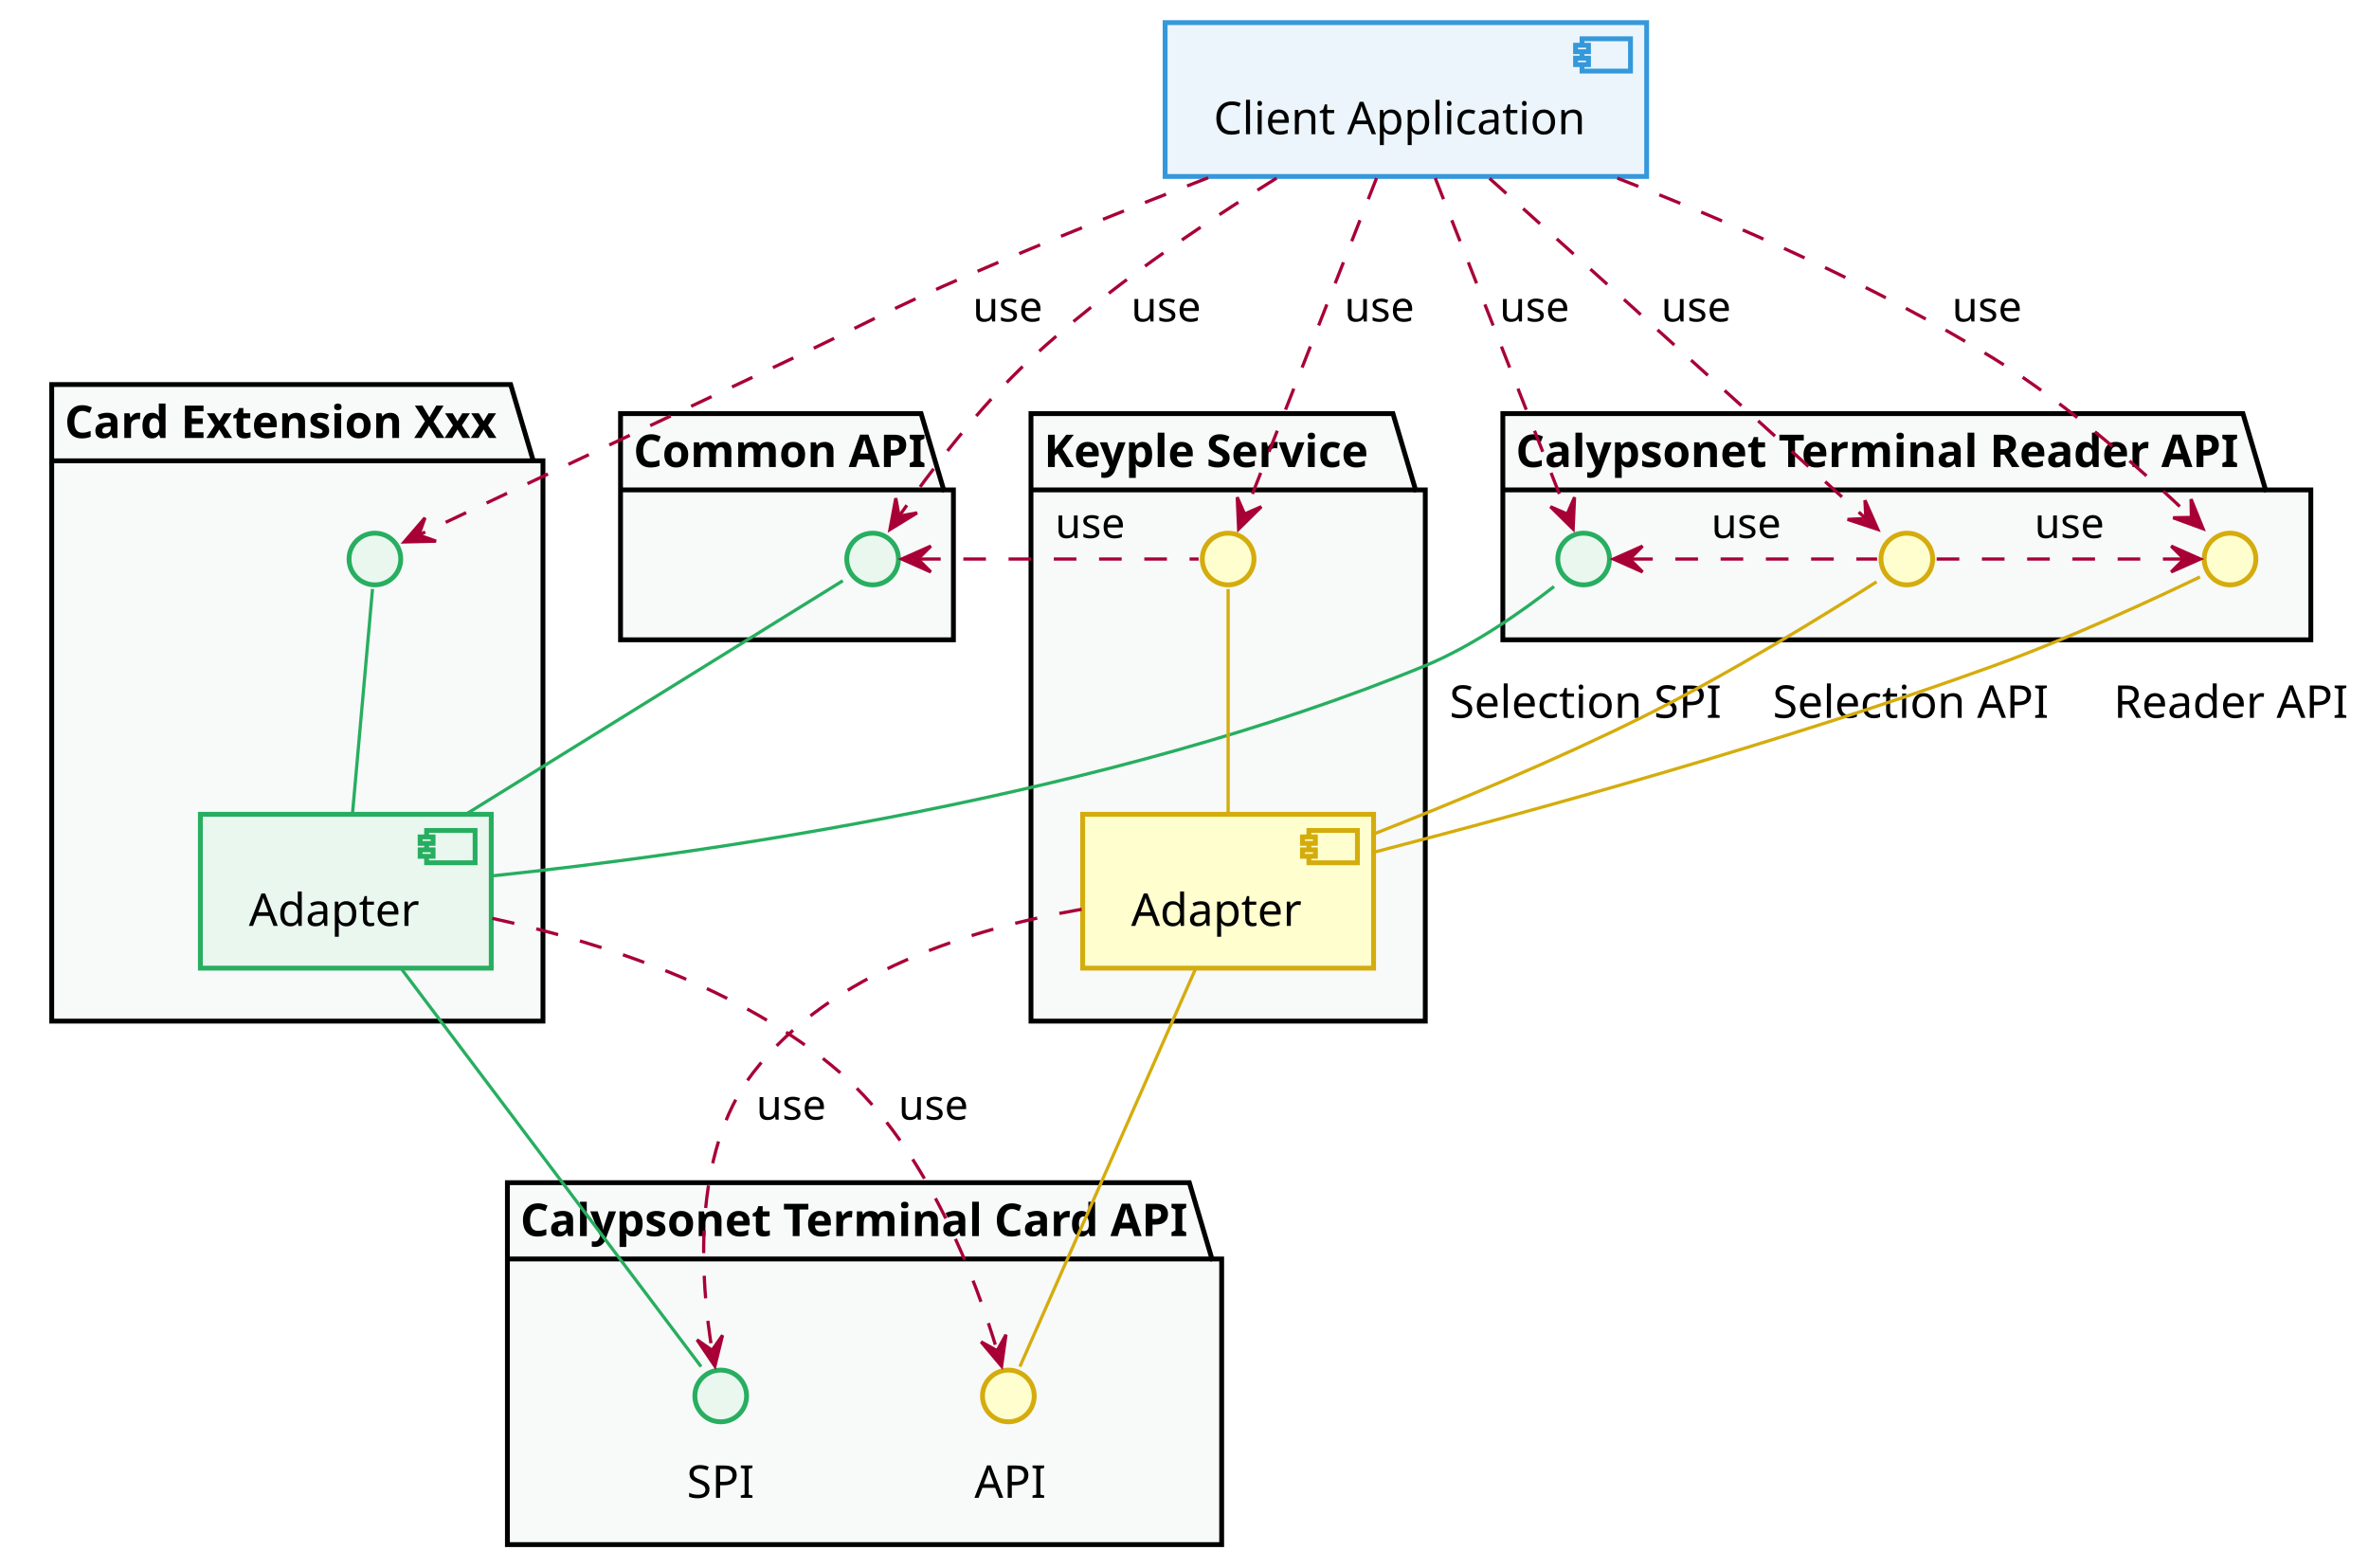
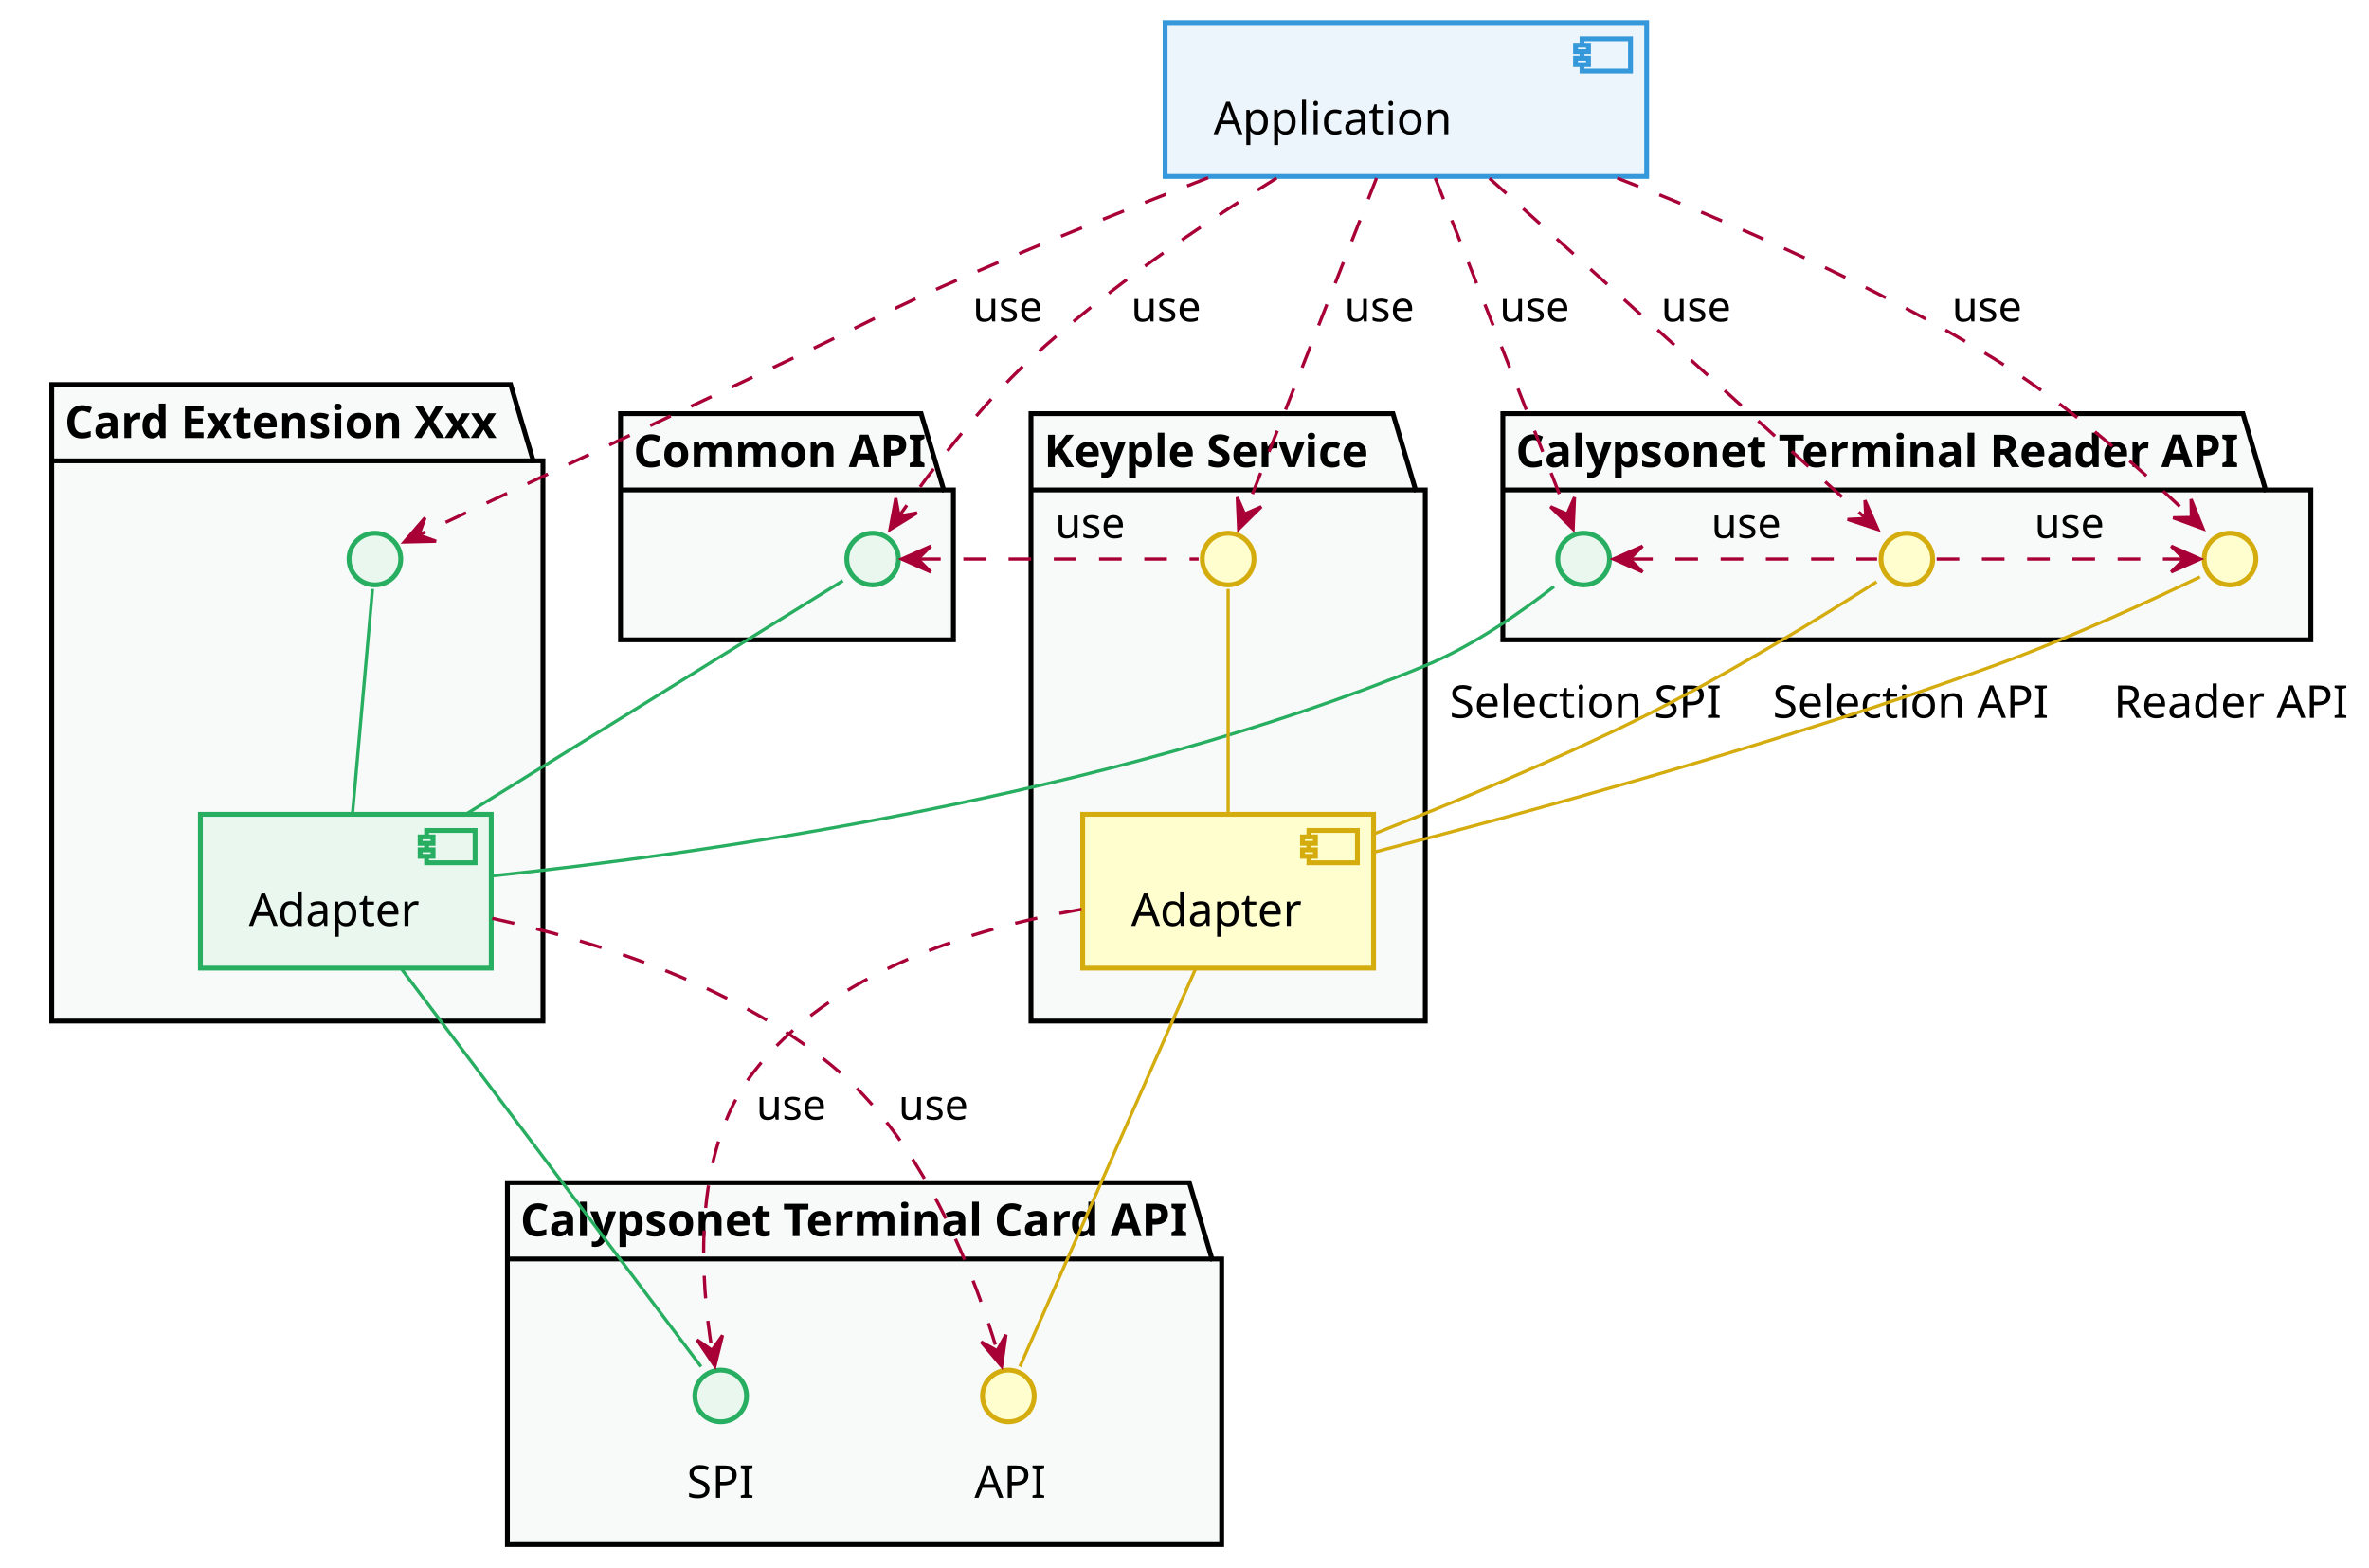
<svg xmlns="http://www.w3.org/2000/svg" contentScriptType="application/ecmascript" contentStyleType="text/css" height="485px" preserveAspectRatio="none" style="width:733px;height:485px;background:#FFFFFF;" version="1.1" viewBox="0 0 733 485" width="733px" zoomAndPan="magnify">
  <defs />
  <g>
    <polygon fill="#F8F9F9" points="192,128,285,128,292,151.609,295,151.609,295,198,192,198,192,128" style="stroke:#000000;stroke-width:1.5;" />
    <line style="stroke:#000000;stroke-width:1.5;" x1="192" x2="292" y1="151.609" y2="151.609" />
    <text fill="#000000" font-family="sans-serif" font-size="14" font-weight="bold" lengthAdjust="spacing" textLength="87" x="196" y="144.533">Common API</text>
    <polygon fill="#F8F9F9" points="16,119,158,119,165,142.609,168,142.609,168,316,16,316,16,119" style="stroke:#000000;stroke-width:1.5;" />
    <line style="stroke:#000000;stroke-width:1.5;" x1="16" x2="165" y1="142.609" y2="142.609" />
    <text fill="#000000" font-family="sans-serif" font-size="14" font-weight="bold" lengthAdjust="spacing" textLength="136" x="20" y="135.533">Card Extension Xxx</text>
    <polygon fill="#F8F9F9" points="465,128,694,128,701,151.609,715,151.609,715,198,465,198,465,128" style="stroke:#000000;stroke-width:1.5;" />
    <line style="stroke:#000000;stroke-width:1.5;" x1="465" x2="701" y1="151.609" y2="151.609" />
    <text fill="#000000" font-family="sans-serif" font-size="14" font-weight="bold" lengthAdjust="spacing" textLength="223" x="469" y="144.533">Calypsonet Terminal Reader API</text>
    <polygon fill="#F8F9F9" points="319,128,431,128,438,151.609,441,151.609,441,316,319,316,319,128" style="stroke:#000000;stroke-width:1.5;" />
    <line style="stroke:#000000;stroke-width:1.5;" x1="319" x2="438" y1="151.609" y2="151.609" />
    <text fill="#000000" font-family="sans-serif" font-size="14" font-weight="bold" lengthAdjust="spacing" textLength="106" x="323" y="144.533">Keyple Service</text>
    <polygon fill="#F8F9F9" points="157,366,368,366,375,389.609,378,389.609,378,478,157,478,157,366" style="stroke:#000000;stroke-width:1.5;" />
    <line style="stroke:#000000;stroke-width:1.5;" x1="157" x2="375" y1="389.609" y2="389.609" />
    <text fill="#000000" font-family="sans-serif" font-size="14" font-weight="bold" lengthAdjust="spacing" textLength="205" x="161" y="382.533">Calypsonet Terminal Card API</text>
    <ellipse cx="270" cy="173" fill="#E9F7EF" rx="8" ry="8" style="stroke:#27AE60;stroke-width:1.5;" />
    <ellipse cx="116" cy="173" fill="#E9F7EF" rx="8" ry="8" style="stroke:#27AE60;stroke-width:1.5;" />
    <rect fill="#E9F7EF" height="47.609" style="stroke:#27AE60;stroke-width:1.5;" width="90" x="62" y="252" />
    <rect fill="#E9F7EF" height="10" style="stroke:#27AE60;stroke-width:1.5;" width="15" x="132" y="257" />
    <rect fill="#E9F7EF" height="2" style="stroke:#27AE60;stroke-width:1.5;" width="4" x="130" y="259" />
    <rect fill="#E9F7EF" height="2" style="stroke:#27AE60;stroke-width:1.5;" width="4" x="130" y="263" />
    <text fill="#000000" font-family="sans-serif" font-size="14" lengthAdjust="spacing" textLength="50" x="77" y="286.533">Adapter</text>
    <ellipse cx="690" cy="173" fill="#FEFECE" rx="8" ry="8" style="stroke:#D4AC0D;stroke-width:1.5;" />
    <text fill="#000000" font-family="sans-serif" font-size="14" lengthAdjust="spacing" textLength="0" x="658" y="204.533" />
    <text fill="#000000" font-family="sans-serif" font-size="14" lengthAdjust="spacing" textLength="72" x="654" y="222.143">Reader API</text>
    <ellipse cx="590" cy="173" fill="#FEFECE" rx="8" ry="8" style="stroke:#D4AC0D;stroke-width:1.5;" />
    <text fill="#000000" font-family="sans-serif" font-size="14" lengthAdjust="spacing" textLength="0" x="552.5" y="204.533" />
    <text fill="#000000" font-family="sans-serif" font-size="14" lengthAdjust="spacing" textLength="83" x="548.5" y="222.143">Selection API</text>
    <ellipse cx="490" cy="173" fill="#E9F7EF" rx="8" ry="8" style="stroke:#27AE60;stroke-width:1.5;" />
    <text fill="#000000" font-family="sans-serif" font-size="14" lengthAdjust="spacing" textLength="0" x="452.5" y="204.533" />
    <text fill="#000000" font-family="sans-serif" font-size="14" lengthAdjust="spacing" textLength="83" x="448.5" y="222.143">Selection SPI</text>
    <ellipse cx="380" cy="173" fill="#FEFECE" rx="8" ry="8" style="stroke:#D4AC0D;stroke-width:1.5;" />
    <rect fill="#FEFECE" height="47.609" style="stroke:#D4AC0D;stroke-width:1.5;" width="90" x="335" y="252" />
    <rect fill="#FEFECE" height="10" style="stroke:#D4AC0D;stroke-width:1.5;" width="15" x="405" y="257" />
    <rect fill="#FEFECE" height="2" style="stroke:#D4AC0D;stroke-width:1.5;" width="4" x="403" y="259" />
    <rect fill="#FEFECE" height="2" style="stroke:#D4AC0D;stroke-width:1.5;" width="4" x="403" y="263" />
    <text fill="#000000" font-family="sans-serif" font-size="14" lengthAdjust="spacing" textLength="50" x="350" y="286.533">Adapter</text>
    <ellipse cx="223" cy="432" fill="#E9F7EF" rx="8" ry="8" style="stroke:#27AE60;stroke-width:1.5;" />
    <text fill="#000000" font-family="sans-serif" font-size="14" lengthAdjust="spacing" textLength="21" x="212.5" y="463.533">SPI</text>
    <ellipse cx="312" cy="432" fill="#FEFECE" rx="8" ry="8" style="stroke:#D4AC0D;stroke-width:1.5;" />
    <text fill="#000000" font-family="sans-serif" font-size="14" lengthAdjust="spacing" textLength="21" x="301.5" y="463.533">API</text>
    <rect fill="#EBF5FB" height="47.609" style="stroke:#3498DB;stroke-width:1.5;" width="149" x="360.5" y="7" />
    <rect fill="#EBF5FB" height="10" style="stroke:#3498DB;stroke-width:1.5;" width="15" x="489.5" y="12" />
    <rect fill="#EBF5FB" height="2" style="stroke:#3498DB;stroke-width:1.5;" width="4" x="487.5" y="14" />
    <rect fill="#EBF5FB" height="2" style="stroke:#3498DB;stroke-width:1.5;" width="4" x="487.5" y="18" />
-     <text fill="#000000" font-family="sans-serif" font-size="14" lengthAdjust="spacing" textLength="109" x="375.5" y="41.533">Client Application</text>
+     <text fill="#000000" font-family="sans-serif" font-size="14" lengthAdjust="spacing" textLength="109" x="375.5" y="41.533">Application</text>
    <path d="M260.769,179.72 C238.814,193.324 182.478,228.232 144.443,251.799 " fill="none" id="commonApi-extension" style="stroke:#27AE60;stroke-width:1.0;" />
    <path d="M480.836,181.51 C471.412,188.852 456.029,199.803 441,206 C342.607,246.574 217.721,264.188 152.055,271.081 " fill="none" id="selectionSpi-extension" style="stroke:#27AE60;stroke-width:1.0;" />
    <path d="M115.263,182.265 C113.928,197.247 111.064,229.392 109.085,251.601 " fill="none" id="specificCardExtensionApi-extension" style="stroke:#27AE60;stroke-width:1.0;" />
    <path d="M124.366,300.055 C150.785,335.129 199.808,400.211 216.918,422.926 " fill="none" id="extension-cardSpi" style="stroke:#27AE60;stroke-width:1.0;" />
    <path d="M380,182.265 C380,197.247 380,229.392 380,251.601 " fill="none" id="serviceApi-service" style="stroke:#D4AC0D;stroke-width:1.0;" />
    <path d="M680.709,178.539 C666.992,185.133 640.413,197.501 617,206 C551.34,229.835 473.212,251.291 425.112,263.735 " fill="none" id="readerApi-service" style="stroke:#D4AC0D;stroke-width:1.0;" />
    <path d="M580.64,180.05 C565.652,189.607 535.183,208.496 508,222 C481.075,235.376 449.926,248.326 425.098,258.077 " fill="none" id="selectionApi-service" style="stroke:#D4AC0D;stroke-width:1.0;" />
    <path d="M369.82,300.055 C354.333,335.129 325.595,400.211 315.565,422.926 " fill="none" id="service-cardApi" style="stroke:#D4AC0D;stroke-width:1.0;" />
    <path d="M394.995,55.119 C371.586,69.62 342.174,89.585 319,111 C302.829,125.944 287.491,146.419 278.415,159.43 " fill="none" id="application-to-commonApi" style="stroke:#A80036;stroke-width:1.0;stroke-dasharray:7.0,7.0;" />
    <polygon fill="#A80036" points="275.364,163.862,283.761,158.716,278.199,159.743,277.171,154.18,275.364,163.862" style="stroke:#A80036;stroke-width:1.0;" />
    <text fill="#000000" font-family="sans-serif" font-size="13" lengthAdjust="spacing" textLength="21" x="350" y="99.495">use</text>
    <path d="M373.825,55.011 C350.568,64.022 323.923,74.664 300,85 C275.18,95.724 269.444,99.443 245,111 C202.973,130.87 153.245,154.386 129.688,165.527 " fill="none" id="application-to-specificCardExtensionApi" style="stroke:#A80036;stroke-width:1.0;stroke-dasharray:7.0,7.0;" />
    <polygon fill="#A80036" points="125.071,167.71,134.917,167.479,129.591,165.573,131.498,160.247,125.071,167.71" style="stroke:#A80036;stroke-width:1.0;" />
    <text fill="#000000" font-family="sans-serif" font-size="13" lengthAdjust="spacing" textLength="21" x="301" y="99.495">use</text>
    <path d="M500.412,55.128 C536.105,69.027 580.356,88.392 617,111 C640.383,125.427 664.203,146.863 678.018,160.107 " fill="none" id="application-to-readerApi" style="stroke:#A80036;stroke-width:1.0;stroke-dasharray:7.0,7.0;" />
    <polygon fill="#A80036" points="681.64,163.612,677.953,154.479,678.046,160.136,672.39,160.229,681.64,163.612" style="stroke:#A80036;stroke-width:1.0;" />
    <text fill="#000000" font-family="sans-serif" font-size="13" lengthAdjust="spacing" textLength="21" x="604" y="99.495">use</text>
    <path d="M460.87,55.195 C471.186,64.456 483.164,75.223 494,85 C523.809,111.896 558.722,143.582 577.128,160.302 " fill="none" id="application-to-selectionApi" style="stroke:#A80036;stroke-width:1.0;stroke-dasharray:7.0,7.0;" />
    <polygon fill="#A80036" points="581.012,163.831,577.04,154.818,577.311,160.469,571.661,160.74,581.012,163.831" style="stroke:#A80036;stroke-width:1.0;" />
    <text fill="#000000" font-family="sans-serif" font-size="13" lengthAdjust="spacing" textLength="21" x="514" y="99.495">use</text>
    <path d="M444.082,55.118 C455.712,84.721 475.475,135.028 484.816,158.804 " fill="none" id="application-to-selectionSpi" style="stroke:#A80036;stroke-width:1.0;stroke-dasharray:7.0,7.0;" />
    <polygon fill="#A80036" points="486.748,163.723,487.18,153.884,484.92,159.069,479.734,156.809,486.748,163.723" style="stroke:#A80036;stroke-width:1.0;" />
    <text fill="#000000" font-family="sans-serif" font-size="13" lengthAdjust="spacing" textLength="21" x="464" y="99.495">use</text>
    <path d="M425.918,55.118 C414.288,84.721 394.525,135.028 385.184,158.804 " fill="none" id="application-to-serviceApi" style="stroke:#A80036;stroke-width:1.0;stroke-dasharray:7.0,7.0;" />
    <polygon fill="#A80036" points="383.252,163.723,390.266,156.809,385.08,159.069,382.82,153.884,383.252,163.723" style="stroke:#A80036;stroke-width:1.0;" />
    <text fill="#000000" font-family="sans-serif" font-size="13" lengthAdjust="spacing" textLength="21" x="416" y="99.495">use</text>
    <path d="M334.662,281.405 C301.078,287.219 257.122,300.708 233,332 C213.637,357.119 216.904,397.127 220.3,417.749 " fill="none" id="service-to-cardSpi" style="stroke:#A80036;stroke-width:1.0;stroke-dasharray:7.0,7.0;" />
    <polygon fill="#A80036" points="221.198,422.789,223.558,413.227,220.321,417.866,215.682,414.63,221.198,422.789" style="stroke:#A80036;stroke-width:1.0;" />
    <text fill="#000000" font-family="sans-serif" font-size="13" lengthAdjust="spacing" textLength="21" x="234" y="346.495">use</text>
    <path d="M284.064,173 C306.961,173 351.667,173 370.874,173 " fill="none" id="commonApi-backto-serviceApi" style="stroke:#A80036;stroke-width:1.0;stroke-dasharray:7.0,7.0;" />
    <polygon fill="#A80036" points="279.002,173,288.002,177,284.002,173,288.002,169,279.002,173" style="stroke:#A80036;stroke-width:1.0;" />
    <text fill="#000000" font-family="sans-serif" font-size="13" lengthAdjust="spacing" textLength="21" x="326.5" y="166.495">use</text>
    <path d="M152.316,284.2 C185.379,291.446 229.551,305.502 260,332 C287.137,355.616 302.233,396.911 308.501,417.921 " fill="none" id="extension-to-cardApi" style="stroke:#A80036;stroke-width:1.0;stroke-dasharray:7.0,7.0;" />
    <polygon fill="#A80036" points="309.907,422.802,311.26,413.046,308.523,417.997,303.573,415.26,309.907,422.802" style="stroke:#A80036;stroke-width:1.0;" />
    <text fill="#000000" font-family="sans-serif" font-size="13" lengthAdjust="spacing" textLength="21" x="278" y="346.495">use</text>
    <path d="M599.229,173 C616.716,173 654.793,173 675.644,173 " fill="none" id="selectionApi-to-readerApi" style="stroke:#A80036;stroke-width:1.0;stroke-dasharray:7.0,7.0;" />
    <polygon fill="#A80036" points="680.794,173,671.794,169,675.794,173,671.794,177,680.794,173" style="stroke:#A80036;stroke-width:1.0;" />
    <text fill="#000000" font-family="sans-serif" font-size="13" lengthAdjust="spacing" textLength="21" x="629.5" y="166.495">use</text>
    <path d="M504.383,173 C525.248,173 563.324,173 580.794,173 " fill="none" id="selectionSpi-backto-selectionApi" style="stroke:#A80036;stroke-width:1.0;stroke-dasharray:7.0,7.0;" />
    <polygon fill="#A80036" points="499.229,173,508.229,177,504.229,173,508.229,169,499.229,173" style="stroke:#A80036;stroke-width:1.0;" />
    <text fill="#000000" font-family="sans-serif" font-size="13" lengthAdjust="spacing" textLength="21" x="529.5" y="166.495">use</text>
  </g>
</svg>
